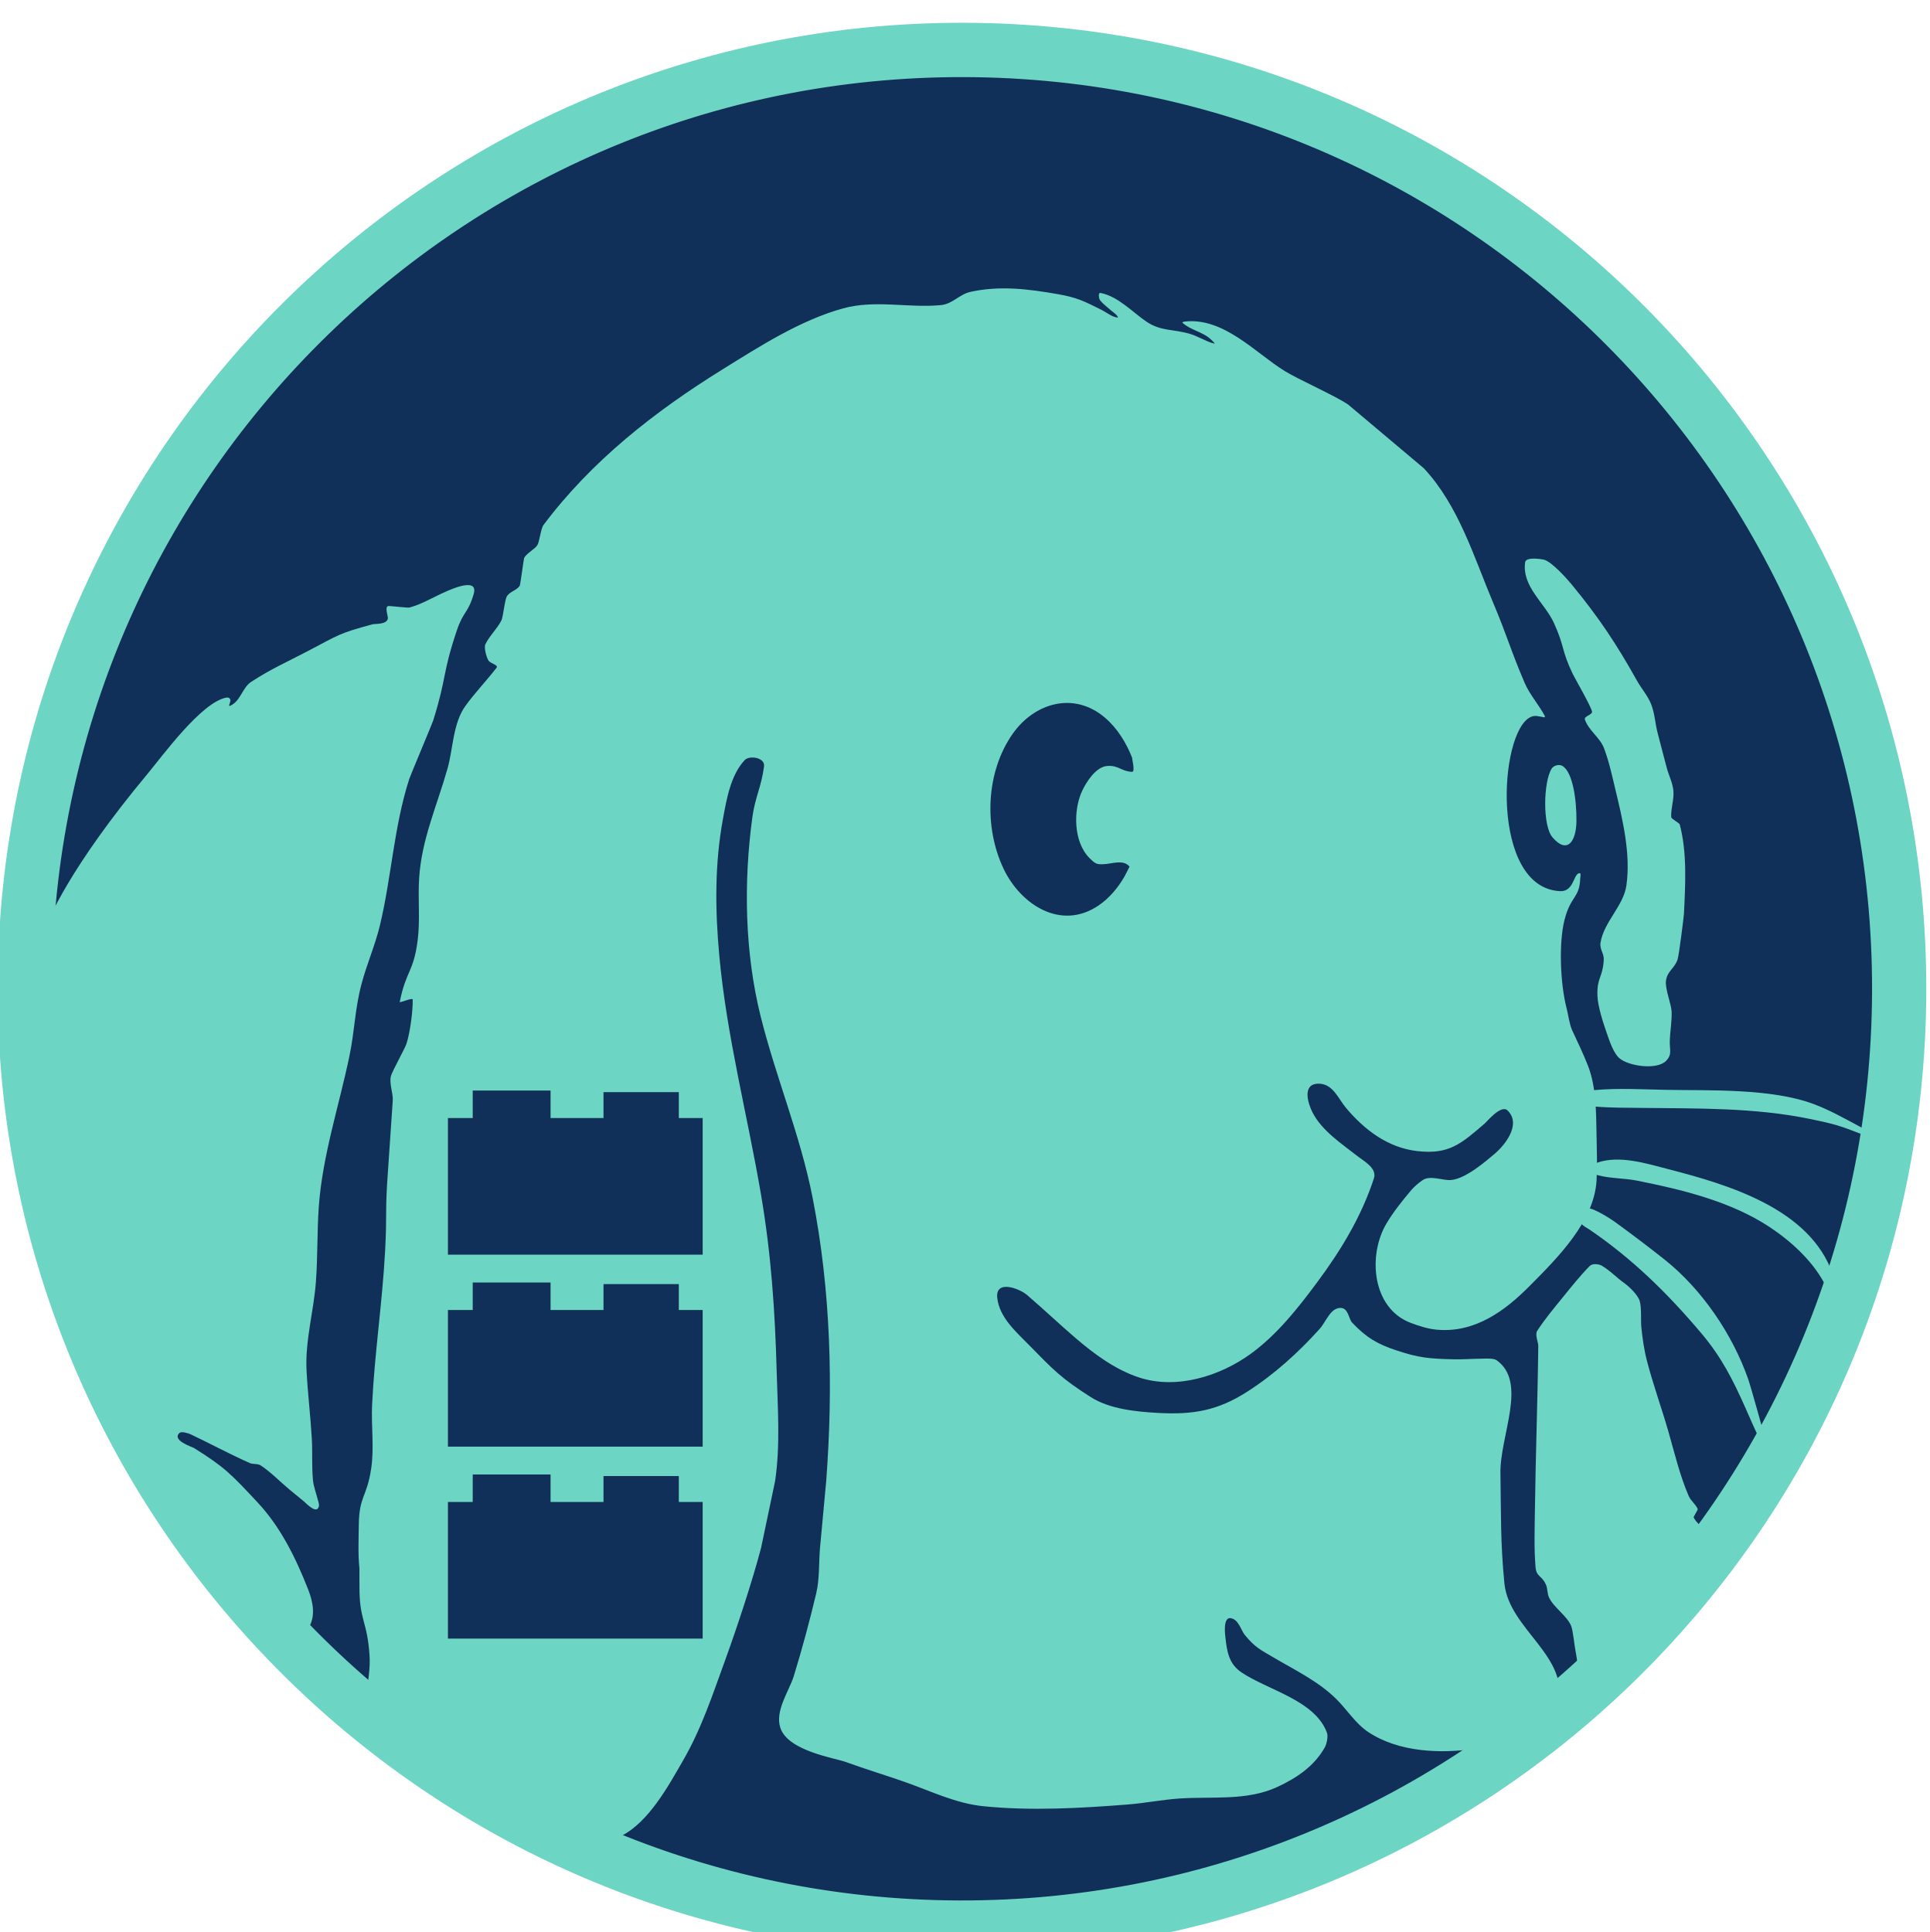
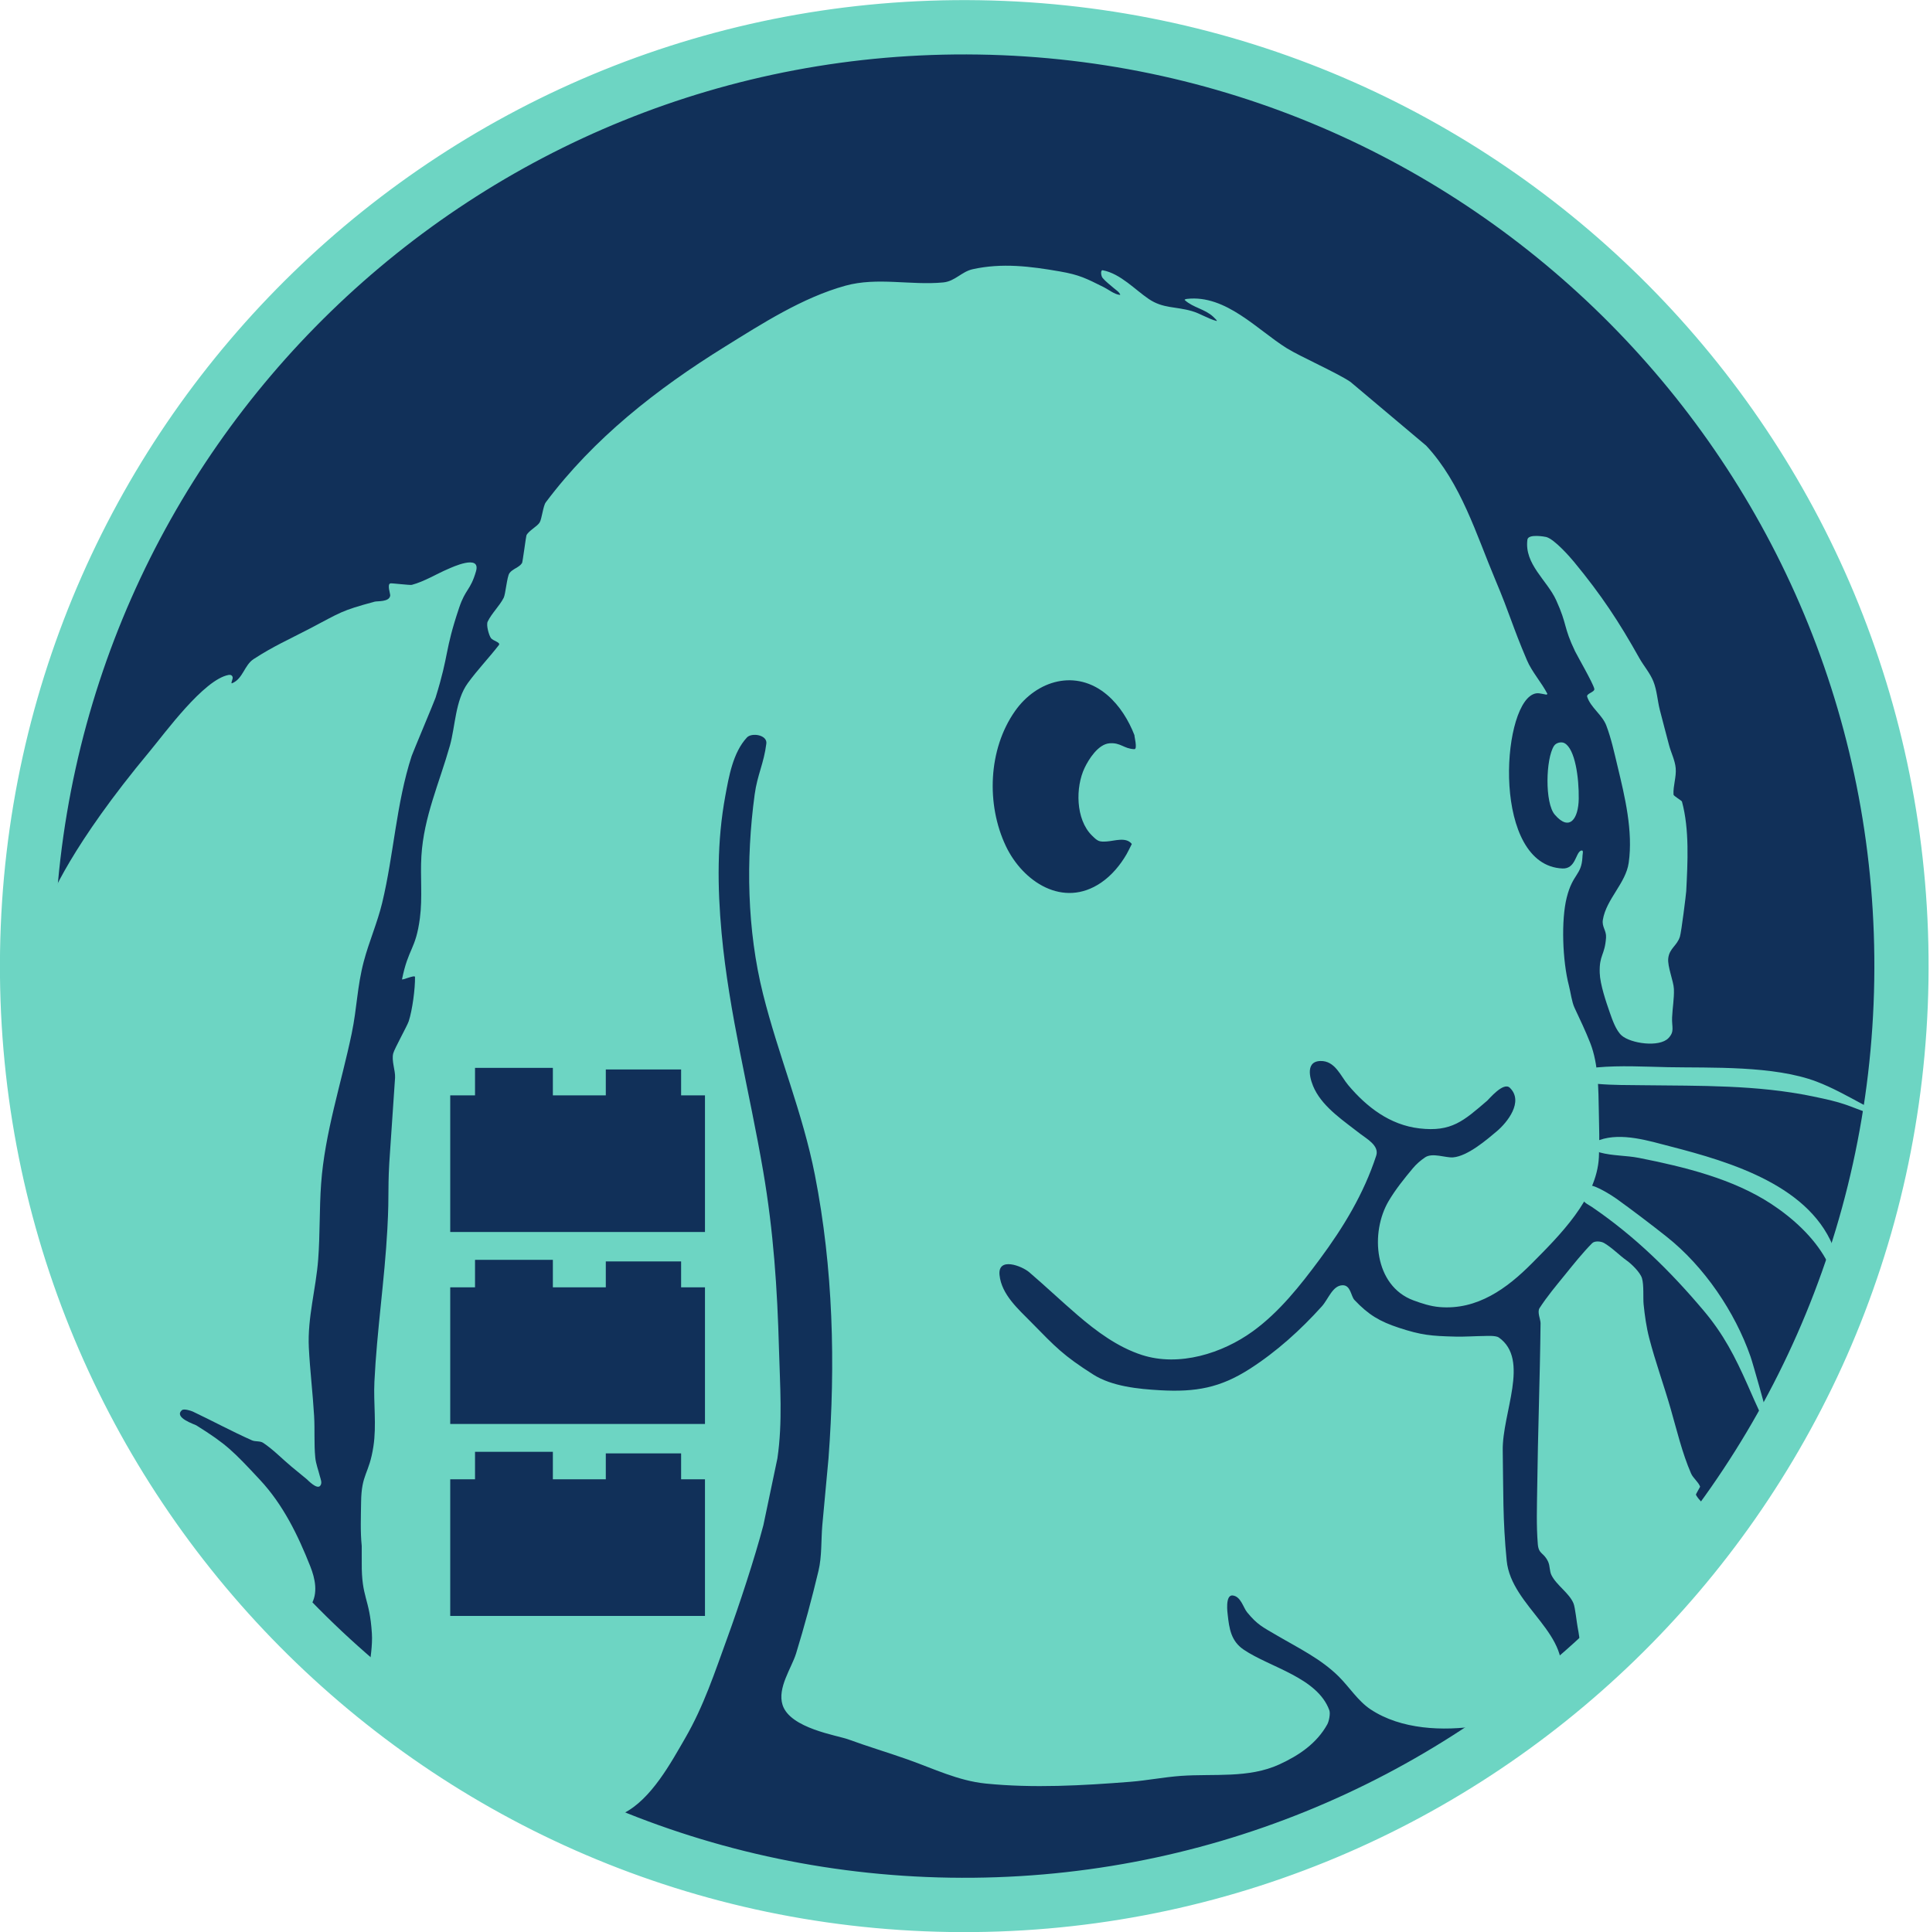
<svg xmlns="http://www.w3.org/2000/svg" width="100%" height="100%" viewBox="0 0 1407 1409" version="1.1" xml:space="preserve" style="fill-rule:evenodd;clip-rule:evenodd;stroke-linecap:round;stroke-linejoin:round;stroke-miterlimit:1.5;">
-   <g transform="matrix(1,0,0,1,-78.3456,-38.3062)">
+   <g transform="matrix(1,0,0,1,-76.6696,-54.8402)">
    <g transform="matrix(-0.993191,-0.0155144,0.0155439,-0.99508,779.788,759.418)">
      <circle cx="0" cy="0" r="687.995" style="fill:rgb(17,48,89);stroke:rgb(109,213,195);stroke-width:39.81px;" />
    </g>
    <g id="bunny" transform="matrix(1.34833,0,0,1.6744,-1817.96,-990.215)">
      <g id="whiisker_lower" transform="matrix(0.863984,0,0,0.676991,303.315,335.81)">
        <path d="M2270.47,1188.59C2274.44,1188.5 2285.13,1195.63 2287.34,1197.28C2297.9,1205.15 2308.31,1213.24 2318.52,1221.56C2342.14,1240.8 2361.28,1269.98 2371.02,1298.63C2372.64,1303.4 2380.8,1333.57 2381.21,1335.25C2382.32,1339.83 2386.45,1353.14 2383.97,1349.13C2378.98,1341.03 2381.19,1342.76 2378.75,1338.96C2378.49,1338.55 2378.39,1337.94 2378.02,1337.14C2374.94,1330.43 2372.09,1323.62 2369.16,1316.84C2361.37,1298.84 2354.25,1284.41 2341.67,1269.09C2320.79,1243.66 2298.79,1221.4 2271.9,1202.53C2269.84,1201.08 2267.2,1199.99 2266.03,1197.75C2264.63,1195.09 2266.71,1188.67 2270.47,1188.59Z" style="fill:rgb(109,213,195);" />
      </g>
      <g id="foot_front" transform="matrix(0.863984,0,0,0.676991,303.315,335.81)">
        <path d="M2238.97,1267.5C2243.71,1259.95 2249.39,1253.03 2254.91,1246.04C2260.36,1239.12 2265.77,1232.13 2271.86,1225.77C2273.57,1223.99 2277.62,1224.55 2279.36,1225.61C2284.82,1228.95 2288.58,1233.27 2293.74,1237.05C2296.57,1239.12 2302.01,1244.54 2303.09,1248.27C2304.39,1252.73 2303.7,1260.9 2304.12,1265.14C2304.85,1272.39 2305.83,1279.67 2307.61,1286.74C2311.47,1302.06 2316.78,1316.99 2321.03,1332.21C2324.87,1345.92 2328.23,1360.69 2333.8,1373.85C2335.12,1376.97 2338.24,1379.13 2339.46,1382.3C2339.58,1382.61 2336.65,1387.21 2336.88,1387.64C2338.76,1391.23 2342.23,1393.76 2344.49,1397.13C2348.68,1403.38 2268.26,1502.15 2267.37,1499.14C2264.84,1490.6 2264.5,1481.56 2262.82,1472.81C2262.26,1469.89 2261.27,1460.16 2260.27,1457.58C2257.68,1450.88 2249.54,1445.83 2246.41,1439.24C2245.16,1436.6 2245.56,1433.39 2244.37,1430.72C2241.62,1424.53 2238.43,1426.08 2237.89,1419.36C2236.92,1407.34 2237.36,1395.25 2237.51,1383.19C2237.93,1347.87 2239.24,1312.56 2239.61,1277.24C2239.64,1274.88 2237.39,1270.02 2238.97,1267.5Z" style="fill:rgb(109,213,195);" />
      </g>
      <g id="body" transform="matrix(0.863984,0,0,0.676991,303.315,335.81)">
        <path d="M1573.26,793.46C1569.77,805.872 1566.77,804.494 1562.73,816.843C1553.41,845.304 1556.65,846.022 1547.95,874.759C1547.36,876.699 1533.61,910.313 1533,912.243C1523.31,942.892 1521.83,975.639 1514.53,1006.78C1511.53,1019.57 1506.29,1031.74 1503.02,1044.46C1498.8,1060.9 1498.82,1074.27 1495.45,1090.85C1488.99,1122.73 1478.56,1154.93 1476.3,1187.66C1475.18,1203.8 1475.67,1220.02 1474.48,1236.15C1473.09,1255.14 1467.7,1273.77 1468.63,1292.95C1469.35,1307.62 1471.1,1322.21 1471.93,1336.87C1472.44,1345.75 1471.82,1354.69 1472.65,1363.56C1473.03,1367.69 1474.57,1371.64 1475.54,1375.68C1475.96,1377.44 1477.26,1380.12 1475.64,1381.92C1473.55,1384.24 1467.81,1377.99 1467.47,1377.69C1464.18,1374.91 1460.88,1372.15 1457.61,1369.35C1451.73,1364.31 1446.42,1358.54 1440.03,1354.17C1438.04,1352.82 1435.18,1353.55 1433,1352.55C1420.47,1346.83 1408.42,1340.1 1396.03,1334.07C1394.94,1333.54 1390.47,1332.06 1389.24,1333.13C1383.77,1337.9 1397.19,1342.29 1398.16,1342.91C1417.14,1355.09 1421.31,1359.55 1438.06,1378.01C1452.57,1394.01 1461.86,1413.69 1469.54,1433.65C1472.58,1441.53 1474.6,1451.04 1469.83,1458.76C1467.63,1462.32 1460.85,1470.25 1456.17,1473.65C1455.61,1474.06 1454.47,1473.83 1454.11,1473.23C1439.2,1448.11 1410.15,1435.21 1395.89,1409.71C1372.34,1367.59 1343.54,1326.2 1329.94,1279.78C1305.72,1197.08 1297.55,1138.28 1295.85,1104.44C1292.7,1041.55 1297.32,1030.17 1303.65,1012C1306.63,1003.42 1320.08,969.707 1369.06,909.223C1378.67,897.366 1402.88,863.055 1418.42,860.127C1419.61,859.903 1420.82,860.372 1420.96,861.789C1421.08,863.017 1419.48,865.957 1420.61,865.475C1427.44,862.577 1428.19,853.851 1434.09,849.913C1446.65,841.526 1456.09,837.369 1469.36,830.237C1488.88,819.742 1488.49,818.918 1509.81,812.997C1511.62,812.494 1518.96,813.293 1519.56,809.119C1519.72,808.003 1517.38,801.566 1519.79,801.217C1520.85,801.062 1531.99,802.474 1533.07,802.178C1541.05,799.989 1548.35,795.212 1555.91,791.912C1557.7,791.128 1576.48,782.015 1573.26,793.46Z" style="fill:rgb(109,213,195);" />
      </g>
      <g id="ear_front" transform="matrix(0.863984,0,0,0.676991,303.315,335.81)">
        <path d="M2294.78,980.99C2297.61,960.642 2292.35,938.293 2287.78,918.813C2285.73,910.034 2283.88,901.152 2280.77,892.689C2278.23,885.789 2271.01,881.178 2268.79,874.171C2268.11,872.007 2273.74,871.236 2273.25,869.02C2272.45,865.401 2262.51,847.695 2261.24,844.976C2253.78,829.023 2256.49,828.106 2249.39,812.062C2243.72,799.24 2229.33,788.824 2231.38,773.079C2231.89,769.167 2242.58,771.209 2243.22,771.398C2248.55,772.979 2258.39,784.7 2260.5,787.329C2277.72,808.776 2288.73,825.956 2301.37,849.187C2304.17,854.342 2308.15,858.905 2310.26,864.38C2312.5,870.207 2312.77,876.616 2314.27,882.678C2316.13,890.202 2318.11,897.696 2320.01,905.208C2321.28,910.204 2323.75,914.956 2324.2,920.09C2324.7,925.773 2322.5,931.455 2322.83,937.15C2322.88,937.997 2327.95,940.984 2328.11,941.584C2332.86,959.522 2331.69,980.952 2330.79,999.272C2330.7,1001.03 2327.77,1025.45 2326.84,1028.49C2325.05,1034.39 2320.27,1035.95 2319.54,1042.42C2318.94,1047.74 2322.9,1057.19 2323.08,1062.26C2323.29,1068.35 2322.19,1074.42 2321.94,1080.51C2321.68,1086.75 2323.66,1089.44 2319.69,1093.76C2314.01,1099.94 2296.02,1097.26 2290.34,1092.08C2286.8,1088.85 2284.45,1081.76 2283.02,1077.56C2280.66,1070.64 2276.86,1059.2 2276.64,1051.84C2276.28,1040.07 2279.84,1040.67 2280.6,1029.07C2280.89,1024.55 2277.87,1022.23 2278.61,1017.65C2280.75,1004.34 2292.95,994.155 2294.78,980.99Z" style="fill:rgb(109,213,195);" />
      </g>
      <g id="whisker_mid" transform="matrix(0.813275,0,0,0.637257,418.662,381.796)">
        <path d="M2276.64,1159.46C2291.48,1154.14 2309.64,1160.12 2323.66,1163.83C2364.02,1174.52 2418.21,1191.02 2433.26,1235.71C2436.07,1244.09 2437.76,1252.8 2440.21,1261.29C2441.39,1265.36 2443.1,1270.11 2442.23,1274.26C2441.81,1276.27 2437.98,1266.49 2436.53,1262.49C2433.87,1255.14 2430.9,1247.86 2427.18,1240.99C2418.97,1225.78 2405.15,1212.86 2391,1203.28C2365.31,1185.89 2332.78,1177.8 2302.97,1171.72C2294.34,1169.96 2285.28,1170.36 2276.81,1167.97C2274.14,1167.21 2273.82,1160.48 2276.64,1159.46Z" style="fill:rgb(109,213,195);" />
      </g>
      <g id="whisker_upper" transform="matrix(0.863984,0,0,0.676991,303.315,335.81)">
        <path d="M2274.85,1112.64C2289.64,1111.27 2304.56,1112.18 2319.4,1112.49C2345.91,1113.02 2385.63,1111.31 2412.41,1121.78C2422.11,1125.57 2431.19,1130.81 2440.31,1135.84C2446.78,1139.41 2453.64,1142.62 2459.13,1147.57C2461.76,1149.93 2452.49,1145.11 2449.2,1143.84C2429.71,1136.32 2430.1,1135.54 2409.73,1131.22C2374.79,1123.83 2339.47,1124.54 2304.01,1124.1C2294.47,1123.98 2284.9,1124.09 2275.39,1123.25C2271.85,1122.93 2270.98,1113 2274.85,1112.64Z" style="fill:rgb(109,213,195);" />
      </g>
      <g id="main_body" transform="matrix(0.863984,0,0,0.676991,1334.05,577.934)">
        <path d="M1072.63,615.462C1073.44,615.551 1072.95,617.804 1072.85,618.933C1072.83,619.207 1072.83,619.475 1072.82,619.737C1072.18,631.623 1066.8,630.093 1062.98,645.733C1059.43,660.261 1060.31,686.449 1064.36,702.397C1065.39,706.46 1066.14,712.833 1067.88,716.645C1071.31,724.155 1074.8,731.653 1077.74,739.372C1082.9,752.964 1082.81,769.294 1083.08,783.38C1083.28,793.194 1083.59,803.023 1083.11,812.827C1081.82,839.46 1058.37,863.25 1041.13,881.1C1025.68,897.092 1007.03,911.25 983.327,909.172C977.715,908.68 972.251,906.857 966.988,904.848C942.417,895.468 939.852,861.192 951.556,840.893C955.885,833.385 961.279,826.517 966.742,819.79C968.897,817.137 971.512,814.833 974.313,812.874C978.901,809.665 987.204,813.245 991.8,812.874C1001.14,812.121 1013.51,800.979 1019.08,796.19C1025.87,790.348 1036.22,776.928 1027.38,768.093C1023.37,764.082 1014.36,775.379 1013.21,776.388C998.383,789.466 990.854,796.616 970.83,794.235C952.23,792.024 937.706,780.431 926.188,766.353C921.401,760.502 918.004,750.61 908.779,750.868C898.489,751.155 902.666,764.011 905.227,769.221C911.139,781.245 923.787,789.676 933.854,797.804C937.532,800.773 945.806,805.264 943.742,811.76C935.947,836.289 923.246,857.832 908.262,878.583C896.237,895.236 883.096,912.426 866.429,924.818C847.344,939.007 820.397,947.711 797.119,940.016C781.997,935.017 768.577,924.765 756.776,914.337C746.56,905.309 736.794,895.78 726.56,886.772C721.938,882.703 706.753,876.656 707.958,888.591C709.228,901.163 719.668,910.447 727.786,918.948C743.167,935.057 747.825,940.295 766.547,952.542C778.362,960.272 795.034,961.916 808.402,962.688C830.758,963.978 846.048,961.171 864.597,948.938C881.423,937.841 896.415,923.873 909.676,908.754C913.804,904.047 916.358,895.361 922.614,895.142C927.785,894.961 927.877,902.18 930.101,904.594C938.952,914.205 945.89,918.427 957.978,922.516C971.983,927.253 978.177,927.804 993.255,928.184C999.362,928.338 1005.47,927.845 1011.58,927.779C1012.53,927.768 1018.57,927.37 1020.46,928.735C1040.13,942.984 1022.52,977.287 1022.93,1001.58C1023.35,1027.09 1022.87,1046.02 1025.41,1072.34C1028.31,1102.37 1067.67,1119.88 1058.43,1151.15C1057.48,1154.36 1056.63,1157.68 1054.97,1160.59C1052.99,1164.08 1048.57,1166.65 1045.01,1168.05C1030.99,1173.54 1022.45,1176.39 1007.59,1178.68C985.492,1182.08 959.331,1181.05 940.187,1168C932.38,1162.67 926.889,1153.65 920.424,1147.02C909.171,1135.48 895.103,1128.6 881.429,1120.34C872.582,1115 869.371,1113.62 862.911,1105.53C860.504,1102.52 858.998,1095.26 853.872,1094.73C848.987,1094.22 850.724,1106.55 850.774,1107.02C851.726,1116.08 852.879,1124.06 860.736,1129.55C877.198,1141.04 906.886,1147.46 914.383,1168.56C915.162,1170.75 914.155,1175.74 913.1,1177.68C906.49,1189.86 895.597,1197.51 883.167,1203.39C863.864,1212.51 842.03,1209.3 821.573,1210.8C810.93,1211.58 800.422,1213.74 789.785,1214.61C760.121,1217.01 729.001,1218.84 699.182,1215.72C682.025,1213.92 666.443,1206.05 650.472,1200.25C638.143,1195.78 625.584,1191.94 613.308,1187.32C606.406,1184.72 576.841,1180.26 572.153,1165.17C568.735,1154.18 577.833,1141.33 580.611,1132.03C585.855,1114.48 590.489,1096.74 594.634,1078.9C596.83,1069.44 596.219,1059.11 597.026,1049.55L600.908,1006.5C605.351,945.675 603.837,884.244 592.389,824.216C584.742,784.124 569.511,747.171 559.917,707.734C549.877,666.459 549.136,621.382 554.685,579.405C556.373,566.644 560.459,559.42 561.996,546.626C562.669,541.029 552.831,539.429 549.85,542.719C541.046,552.435 538.526,568.043 536.341,580.156C531.059,609.437 531.33,638.887 533.984,668.51C538.629,720.365 551.502,770.59 560.025,821.8C566.488,860.626 568.869,897.247 569.912,936.332C570.536,959.71 572.263,983.223 568.923,1006.5L560.136,1049.55C554.7,1070.79 544.993,1101.04 537.658,1121.75C529.632,1144.41 522.865,1165.78 511.207,1186.49C502.263,1202.37 489.991,1225.8 472.703,1234.81C459.914,1241.48 444.282,1241.17 430.473,1242.54C419.546,1243.62 415.541,1235.99 404.74,1232.12C390.999,1227.21 325.455,1186.45 316.117,1165.93C309.207,1150.74 316.046,1134.78 315.089,1119.14C313.672,1095.99 308.547,1096.66 308.747,1073.58C308.77,1070.94 308.774,1063.27 308.734,1062.86C307.81,1053.55 308.225,1044.14 308.336,1034.79C308.557,1016.04 313.341,1017.09 316.052,998.764C318.08,985.059 316.02,971.045 316.671,957.206C318.218,924.374 323.053,891.757 324.781,858.934C326.123,833.446 324.693,833.588 326.523,808.161L329.602,761.583C329.838,756.955 327.259,750.658 328.456,745.939C329.224,742.908 337.196,728.248 338.138,725.308C340.425,718.168 342.215,704.206 342.083,696.789C342.055,695.224 333.789,699.158 333.964,698.264C337.938,677.998 342.53,679.354 345.141,658.968C346.834,645.751 345.3,632.306 346.081,619.004C347.564,593.783 357.271,572.176 363.931,547.929C367.313,535.612 367.258,518.914 375.094,507.796C381.106,499.266 388.279,491.61 394.563,483.279C395.902,481.504 390.923,480.602 389.627,478.797C388.361,477.034 386.514,470.383 387.572,468.156C390.191,462.648 394.86,458.3 397.595,452.849C398.756,450.534 399.645,439.271 401.185,437.016C403.113,434.193 407.315,433.401 409.084,430.476C409.48,429.822 411.546,413.386 411.814,412.726C412.98,409.859 418.657,406.914 420.127,404.345C421.5,401.946 422.256,393.741 423.945,391.425C453.994,350.243 493.365,318.501 536.06,291.289C559.125,276.589 584.619,259.674 611.523,252.047C631.49,246.386 652.379,251.95 672.687,249.958C680.153,249.226 684.13,243.037 691.205,241.439C709.58,237.289 727.186,239.575 745.65,242.867C758.022,245.074 762.209,247.376 773.342,253.078C776.116,254.498 779.944,257.71 783.308,257.968C783.893,258.013 783.004,256.79 782.615,256.35C781.683,255.294 780.469,254.525 779.43,253.574C777.095,251.436 774.496,249.538 772.495,247.085C771.451,245.806 770.984,241.813 772.604,242.133C783.685,244.316 792.818,254.707 801.411,260.644C810.36,266.828 818,265.317 828.346,268.389C833.66,269.967 838.37,273.278 843.72,274.732C844.807,275.027 842.521,272.796 841.706,272.02C836.436,267.005 829.051,266.178 823.898,261.298C823.501,260.922 824.81,260.599 825.353,260.536C849.736,257.739 869.483,280.654 887.83,292.329C896.414,297.792 919.215,308.092 927.602,313.941L974.994,354.943C996.899,379.099 1006.34,412.158 1018.36,441.427C1027.61,463.951 1028.74,470.486 1038.07,492.973C1041.25,500.634 1047.12,507.183 1050.86,514.609C1050.73,514.827 1050.57,515.214 1050.25,515.159C1046.52,514.513 1044.7,513.606 1041.84,514.974C1021.72,524.59 1016.56,625.065 1060.32,627C1068.46,627.36 1068.52,617.262 1071.69,615.629C1072.03,615.452 1072.2,615.414 1072.63,615.462ZM787.502,617.778C783.552,624.791 778.183,631.456 771.533,636.121C747.729,652.818 722.504,635.456 711.942,612.638C699.557,585.879 700.801,550.283 717.702,525.655C731.267,505.888 755.925,498.301 775.415,515.415C783.179,522.233 788.831,531.739 792.422,541.292C792.146,541.446 794.531,550.316 792.344,550.239C785.751,550.007 783.777,545.852 776.735,546.468C769.63,547.091 763.757,556.796 761.214,562.26C755.431,574.685 755.551,595.375 765.759,605.754C769.511,609.57 770.269,609.934 775.116,609.62C779.949,609.307 787.166,606.5 790.763,611.245C790.036,612.897 787.502,617.778 787.502,617.778Z" style="fill:rgb(109,213,195);" />
      </g>
      <g id="pupil_front" transform="matrix(0.933189,0.237447,-0.241306,0.582268,1409.73,384.831)">
        <path d="M1049.36,592.49C1041.95,586.67 1034.83,556.54 1036.88,546.15C1037.41,543.427 1040.02,541.532 1041.9,541.995C1048.46,543.609 1055.55,562.155 1059.12,576.622C1062.43,590.089 1060.16,600.984 1049.36,592.49Z" style="fill:rgb(109,213,195);" />
      </g>
    </g>
    <g id="Layer1">
        </g>
  </g>
-   <g id="Lego" transform="matrix(0.913744,0,0,0.913744,-281.451,826.028)">
+   <g id="Lego" transform="matrix(0.913744,0,0,0.913744,-279.775,809.494)">
    <g transform="matrix(1.39479,0,0,2.49863,-196.745,135.275)">
      <rect x="618.169" y="2.516" width="145.75" height="43.645" style="fill:rgb(17,48,89);" />
    </g>
    <g transform="matrix(2.21054,0,0,1.94929,-1974.44,-871.585)">
      <rect x="1203.19" y="508.495" width="28.1" height="11.998" style="fill:rgb(17,48,89);" />
    </g>
    <g transform="matrix(2.21054,0,0,1.94929,-1974.44,-871.585)">
      <rect x="1250.4" y="509.145" width="27.188" height="11.322" style="fill:rgb(17,48,89);" />
    </g>
  </g>
-   <g id="Lego1" transform="matrix(0.913744,0,0,0.913744,-281.451,966.028)">
+   <g id="Lego1" transform="matrix(0.913744,0,0,0.913744,-279.775,949.494)">
    <g transform="matrix(1.39479,0,0,2.49863,-196.745,135.275)">
      <rect x="618.169" y="2.516" width="145.75" height="43.645" style="fill:rgb(17,48,89);" />
    </g>
    <g transform="matrix(2.21054,0,0,1.94929,-1974.44,-871.585)">
      <rect x="1203.19" y="508.495" width="28.1" height="11.998" style="fill:rgb(17,48,89);" />
    </g>
    <g transform="matrix(2.21054,0,0,1.94929,-1974.44,-871.585)">
      <rect x="1250.4" y="509.145" width="27.188" height="11.322" style="fill:rgb(17,48,89);" />
    </g>
  </g>
-   <g id="Lego2" transform="matrix(0.913744,0,0,0.913744,-281.451,686.028)">
+   <g id="Lego2" transform="matrix(0.913744,0,0,0.913744,-279.775,669.494)">
    <g transform="matrix(1.39479,0,0,2.49863,-196.745,135.275)">
      <rect x="618.169" y="2.516" width="145.75" height="43.645" style="fill:rgb(17,48,89);" />
    </g>
    <g transform="matrix(2.21054,0,0,1.94929,-1974.44,-871.585)">
      <rect x="1203.19" y="508.495" width="28.1" height="11.998" style="fill:rgb(17,48,89);" />
    </g>
    <g transform="matrix(2.21054,0,0,1.94929,-1974.44,-871.585)">
      <rect x="1250.4" y="509.145" width="27.188" height="11.322" style="fill:rgb(17,48,89);" />
    </g>
  </g>
</svg>
